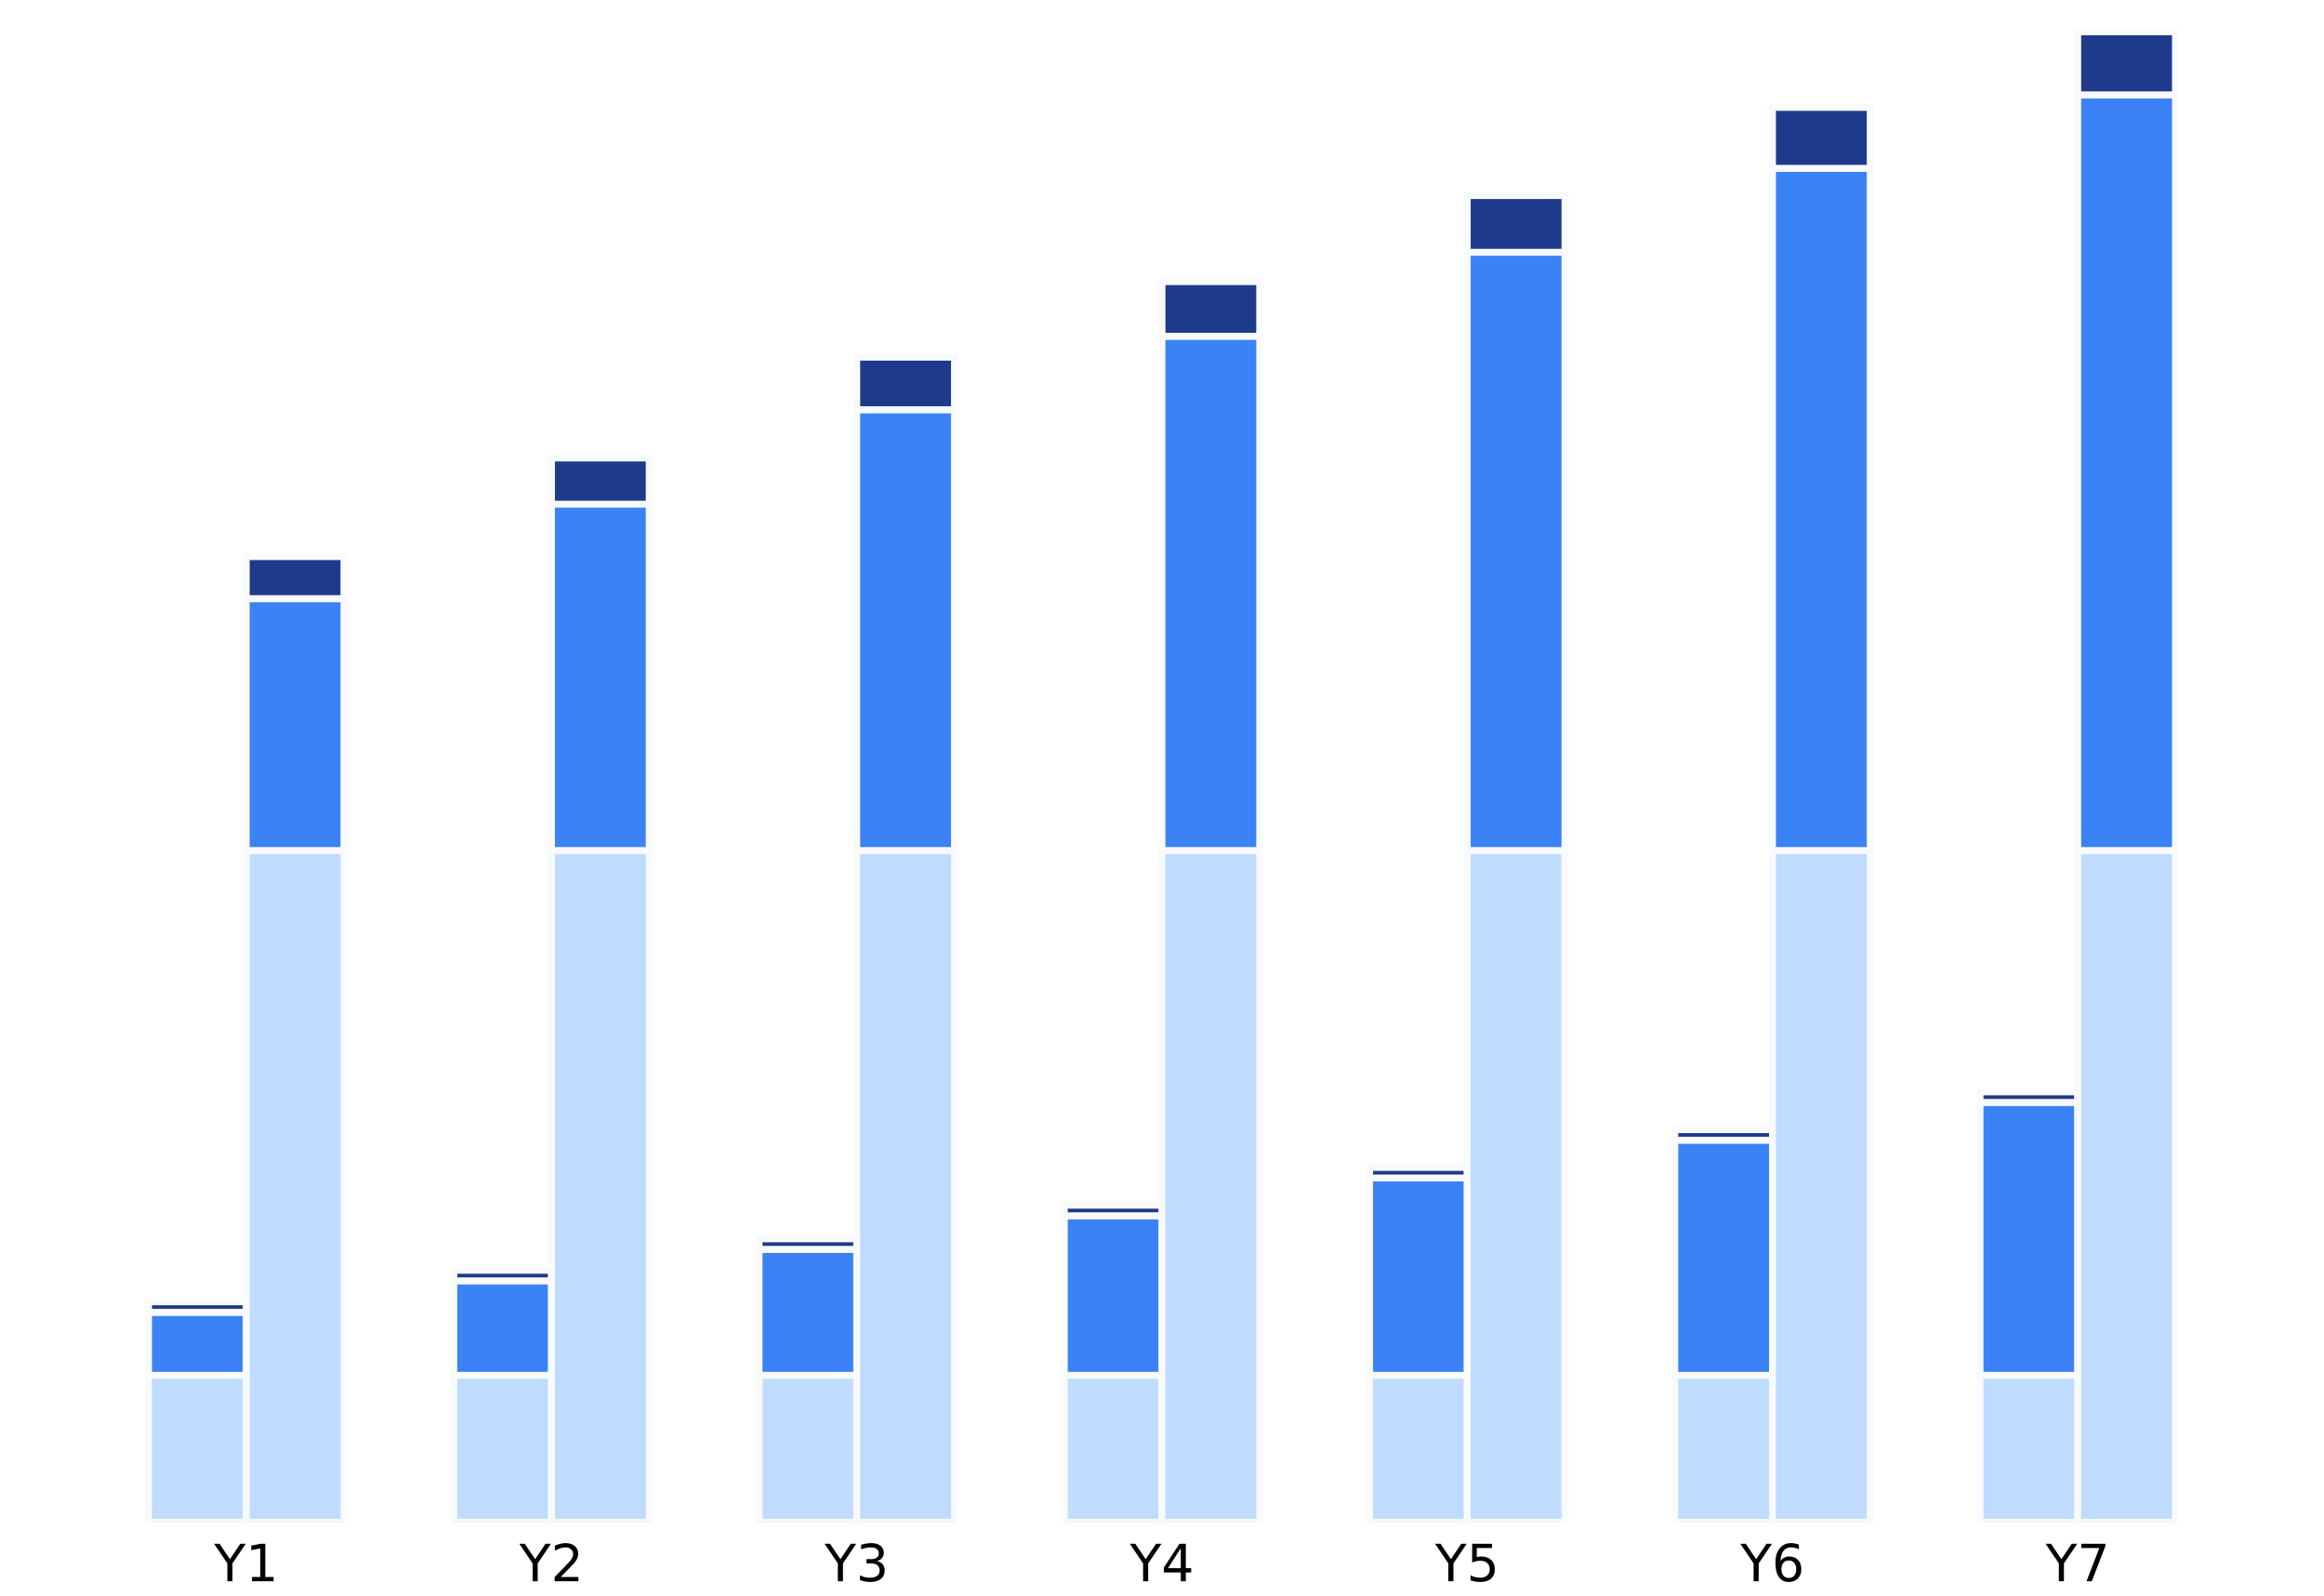
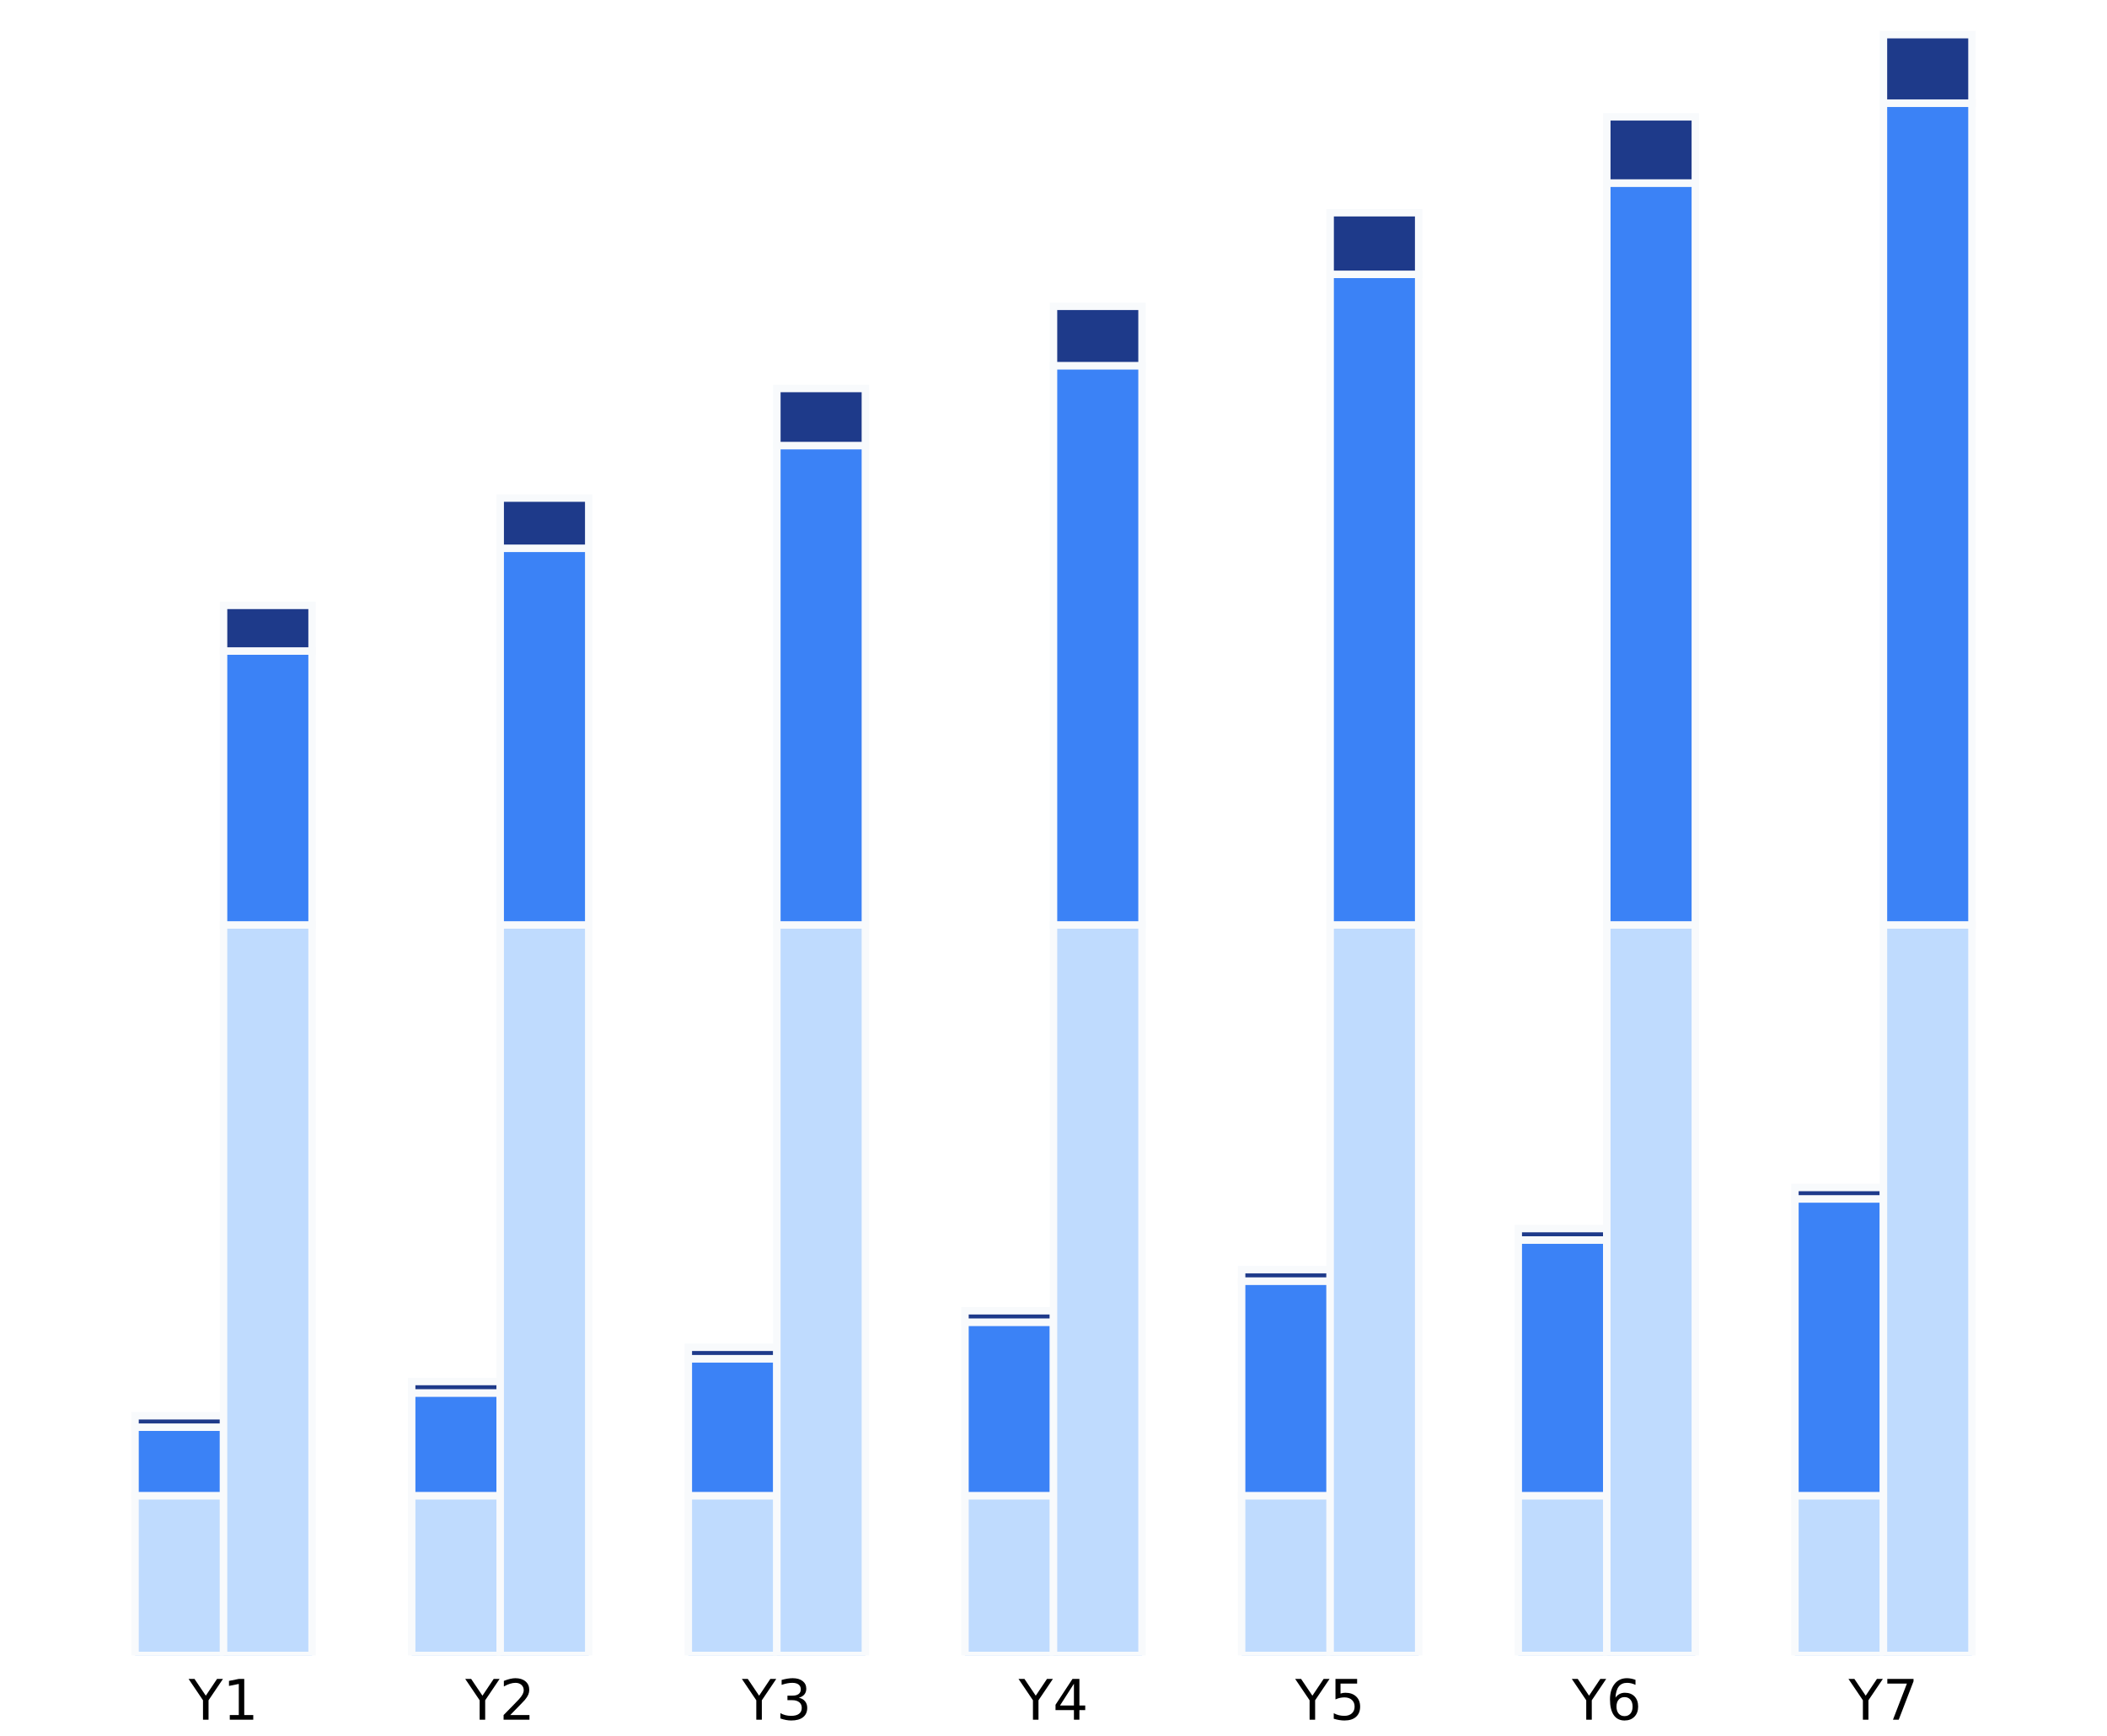
- <svg xmlns="http://www.w3.org/2000/svg" xmlns:xlink="http://www.w3.org/1999/xlink" width="406.8pt" height="279.332pt" viewBox="0 0 406.8 279.332" version="1.1">
+ <svg xmlns="http://www.w3.org/2000/svg" xmlns:xlink="http://www.w3.org/1999/xlink" width="339.12pt" height="279.332pt" viewBox="0 0 339.12 279.332" version="1.1">
  <defs>
    <style type="text/css">*{stroke-linejoin: round; stroke-linecap: butt}</style>
  </defs>
  <g id="figure_1">
    <g id="patch_1">
-       <path d="M 0 279.332  L 406.8 279.332  L 406.8 0  L 0 0  L 0 279.332  z " style="fill: none; opacity: 0" />
+       <path d="M 0 279.332  L 339.12 279.332  L 339.12 0  L 0 0  L 0 279.332  z " style="fill: none; opacity: 0" />
    </g>
    <g id="axes_1">
      <g id="patch_2">
-         <path d="M 0.36 266.472  L 406.44 266.472  L 406.44 0.36  L 0.36 0.36  L 0.36 266.472  z " style="fill: none" />
+         <path d="M 0.36 266.472  L 338.76 266.472  L 338.76 0.36  L 0.36 0.36  L 0.36 266.472  z " style="fill: none" />
      </g>
      <g id="patch_3">
-         <path d="M 26.007 266.472  L 43.105 266.472  L 43.105 240.75  L 26.007 240.75  z " clip-path="url(#p38a959227f)" style="fill: #bfdbfe; stroke: #f8fafc; stroke-width: 1.2; stroke-linejoin: miter" />
+         <path d="M 21.733 266.472  L 35.981 266.472  L 35.981 240.75  L 21.733 240.75  z " clip-path="url(#pdee2d1b894)" style="fill: #bfdbfe; stroke: #f8fafc; stroke-width: 1.2; stroke-linejoin: miter" />
      </g>
      <g id="patch_4">
-         <path d="M 79.439 266.472  L 96.537 266.472  L 96.537 240.75  L 79.439 240.75  z " clip-path="url(#p38a959227f)" style="fill: #bfdbfe; stroke: #f8fafc; stroke-width: 1.2; stroke-linejoin: miter" />
+         <path d="M 66.259 266.472  L 80.507 266.472  L 80.507 240.75  L 66.259 240.75  z " clip-path="url(#pdee2d1b894)" style="fill: #bfdbfe; stroke: #f8fafc; stroke-width: 1.2; stroke-linejoin: miter" />
      </g>
      <g id="patch_5">
-         <path d="M 132.87 266.472  L 149.968 266.472  L 149.968 240.75  L 132.87 240.75  z " clip-path="url(#p38a959227f)" style="fill: #bfdbfe; stroke: #f8fafc; stroke-width: 1.2; stroke-linejoin: miter" />
+         <path d="M 110.785 266.472  L 125.034 266.472  L 125.034 240.75  L 110.785 240.75  z " clip-path="url(#pdee2d1b894)" style="fill: #bfdbfe; stroke: #f8fafc; stroke-width: 1.2; stroke-linejoin: miter" />
      </g>
      <g id="patch_6">
-         <path d="M 186.302 266.472  L 203.4 266.472  L 203.4 240.75  L 186.302 240.75  z " clip-path="url(#p38a959227f)" style="fill: #bfdbfe; stroke: #f8fafc; stroke-width: 1.2; stroke-linejoin: miter" />
+         <path d="M 155.312 266.472  L 169.56 266.472  L 169.56 240.75  L 155.312 240.75  z " clip-path="url(#pdee2d1b894)" style="fill: #bfdbfe; stroke: #f8fafc; stroke-width: 1.2; stroke-linejoin: miter" />
      </g>
      <g id="patch_7">
-         <path d="M 239.733 266.472  L 256.832 266.472  L 256.832 240.75  L 239.733 240.75  z " clip-path="url(#p38a959227f)" style="fill: #bfdbfe; stroke: #f8fafc; stroke-width: 1.2; stroke-linejoin: miter" />
+         <path d="M 199.838 266.472  L 214.086 266.472  L 214.086 240.75  L 199.838 240.75  z " clip-path="url(#pdee2d1b894)" style="fill: #bfdbfe; stroke: #f8fafc; stroke-width: 1.2; stroke-linejoin: miter" />
      </g>
      <g id="patch_8">
-         <path d="M 293.165 266.472  L 310.263 266.472  L 310.263 240.75  L 293.165 240.75  z " clip-path="url(#p38a959227f)" style="fill: #bfdbfe; stroke: #f8fafc; stroke-width: 1.2; stroke-linejoin: miter" />
+         <path d="M 244.364 266.472  L 258.613 266.472  L 258.613 240.75  L 244.364 240.75  z " clip-path="url(#pdee2d1b894)" style="fill: #bfdbfe; stroke: #f8fafc; stroke-width: 1.2; stroke-linejoin: miter" />
      </g>
      <g id="patch_9">
-         <path d="M 346.597 266.472  L 363.695 266.472  L 363.695 240.75  L 346.597 240.75  z " clip-path="url(#p38a959227f)" style="fill: #bfdbfe; stroke: #f8fafc; stroke-width: 1.2; stroke-linejoin: miter" />
+         <path d="M 288.891 266.472  L 303.139 266.472  L 303.139 240.75  L 288.891 240.75  z " clip-path="url(#pdee2d1b894)" style="fill: #bfdbfe; stroke: #f8fafc; stroke-width: 1.2; stroke-linejoin: miter" />
      </g>
      <g id="patch_10">
-         <path d="M 26.007 240.75  L 43.105 240.75  L 43.105 229.726  L 26.007 229.726  z " clip-path="url(#p38a959227f)" style="fill: #3b82f6; stroke: #f8fafc; stroke-width: 1.2; stroke-linejoin: miter" />
+         <path d="M 21.733 240.75  L 35.981 240.75  L 35.981 229.726  L 21.733 229.726  z " clip-path="url(#pdee2d1b894)" style="fill: #3b82f6; stroke: #f8fafc; stroke-width: 1.2; stroke-linejoin: miter" />
      </g>
      <g id="patch_11">
-         <path d="M 79.439 240.75  L 96.537 240.75  L 96.537 224.215  L 79.439 224.215  z " clip-path="url(#p38a959227f)" style="fill: #3b82f6; stroke: #f8fafc; stroke-width: 1.2; stroke-linejoin: miter" />
+         <path d="M 66.259 240.75  L 80.507 240.75  L 80.507 224.215  L 66.259 224.215  z " clip-path="url(#pdee2d1b894)" style="fill: #3b82f6; stroke: #f8fafc; stroke-width: 1.2; stroke-linejoin: miter" />
      </g>
      <g id="patch_12">
-         <path d="M 132.87 240.75  L 149.968 240.75  L 149.968 218.703  L 132.87 218.703  z " clip-path="url(#p38a959227f)" style="fill: #3b82f6; stroke: #f8fafc; stroke-width: 1.2; stroke-linejoin: miter" />
+         <path d="M 110.785 240.75  L 125.034 240.75  L 125.034 218.703  L 110.785 218.703  z " clip-path="url(#pdee2d1b894)" style="fill: #3b82f6; stroke: #f8fafc; stroke-width: 1.2; stroke-linejoin: miter" />
      </g>
      <g id="patch_13">
-         <path d="M 186.302 240.75  L 203.4 240.75  L 203.4 212.823  L 186.302 212.823  z " clip-path="url(#p38a959227f)" style="fill: #3b82f6; stroke: #f8fafc; stroke-width: 1.2; stroke-linejoin: miter" />
+         <path d="M 155.312 240.75  L 169.56 240.75  L 169.56 212.823  L 155.312 212.823  z " clip-path="url(#pdee2d1b894)" style="fill: #3b82f6; stroke: #f8fafc; stroke-width: 1.2; stroke-linejoin: miter" />
      </g>
      <g id="patch_14">
-         <path d="M 239.733 240.75  L 256.832 240.75  L 256.832 206.209  L 239.733 206.209  z " clip-path="url(#p38a959227f)" style="fill: #3b82f6; stroke: #f8fafc; stroke-width: 1.2; stroke-linejoin: miter" />
+         <path d="M 199.838 240.75  L 214.086 240.75  L 214.086 206.209  L 199.838 206.209  z " clip-path="url(#pdee2d1b894)" style="fill: #3b82f6; stroke: #f8fafc; stroke-width: 1.2; stroke-linejoin: miter" />
      </g>
      <g id="patch_15">
-         <path d="M 293.165 240.75  L 310.263 240.75  L 310.263 199.595  L 293.165 199.595  z " clip-path="url(#p38a959227f)" style="fill: #3b82f6; stroke: #f8fafc; stroke-width: 1.2; stroke-linejoin: miter" />
+         <path d="M 244.364 240.75  L 258.613 240.75  L 258.613 199.595  L 244.364 199.595  z " clip-path="url(#pdee2d1b894)" style="fill: #3b82f6; stroke: #f8fafc; stroke-width: 1.2; stroke-linejoin: miter" />
      </g>
      <g id="patch_16">
-         <path d="M 346.597 240.75  L 363.695 240.75  L 363.695 192.981  L 346.597 192.981  z " clip-path="url(#p38a959227f)" style="fill: #3b82f6; stroke: #f8fafc; stroke-width: 1.2; stroke-linejoin: miter" />
+         <path d="M 288.891 240.75  L 303.139 240.75  L 303.139 192.981  L 288.891 192.981  z " clip-path="url(#pdee2d1b894)" style="fill: #3b82f6; stroke: #f8fafc; stroke-width: 1.2; stroke-linejoin: miter" />
      </g>
      <g id="patch_17">
-         <path d="M 26.007 229.726  L 43.105 229.726  L 43.105 227.889  L 26.007 227.889  z " clip-path="url(#p38a959227f)" style="fill: #1e3a8a; stroke: #f8fafc; stroke-width: 1.2; stroke-linejoin: miter" />
+         <path d="M 21.733 229.726  L 35.981 229.726  L 35.981 227.889  L 21.733 227.889  z " clip-path="url(#pdee2d1b894)" style="fill: #1e3a8a; stroke: #f8fafc; stroke-width: 1.2; stroke-linejoin: miter" />
      </g>
      <g id="patch_18">
-         <path d="M 79.439 224.215  L 96.537 224.215  L 96.537 222.377  L 79.439 222.377  z " clip-path="url(#p38a959227f)" style="fill: #1e3a8a; stroke: #f8fafc; stroke-width: 1.2; stroke-linejoin: miter" />
+         <path d="M 66.259 224.215  L 80.507 224.215  L 80.507 222.377  L 66.259 222.377  z " clip-path="url(#pdee2d1b894)" style="fill: #1e3a8a; stroke: #f8fafc; stroke-width: 1.2; stroke-linejoin: miter" />
      </g>
      <g id="patch_19">
-         <path d="M 132.87 218.703  L 149.968 218.703  L 149.968 216.865  L 132.87 216.865  z " clip-path="url(#p38a959227f)" style="fill: #1e3a8a; stroke: #f8fafc; stroke-width: 1.2; stroke-linejoin: miter" />
+         <path d="M 110.785 218.703  L 125.034 218.703  L 125.034 216.865  L 110.785 216.865  z " clip-path="url(#pdee2d1b894)" style="fill: #1e3a8a; stroke: #f8fafc; stroke-width: 1.2; stroke-linejoin: miter" />
      </g>
      <g id="patch_20">
-         <path d="M 186.302 212.823  L 203.4 212.823  L 203.4 210.986  L 186.302 210.986  z " clip-path="url(#p38a959227f)" style="fill: #1e3a8a; stroke: #f8fafc; stroke-width: 1.2; stroke-linejoin: miter" />
+         <path d="M 155.312 212.823  L 169.56 212.823  L 169.56 210.986  L 155.312 210.986  z " clip-path="url(#pdee2d1b894)" style="fill: #1e3a8a; stroke: #f8fafc; stroke-width: 1.2; stroke-linejoin: miter" />
      </g>
      <g id="patch_21">
-         <path d="M 239.733 206.209  L 256.832 206.209  L 256.832 204.372  L 239.733 204.372  z " clip-path="url(#p38a959227f)" style="fill: #1e3a8a; stroke: #f8fafc; stroke-width: 1.2; stroke-linejoin: miter" />
+         <path d="M 199.838 206.209  L 214.086 206.209  L 214.086 204.372  L 199.838 204.372  z " clip-path="url(#pdee2d1b894)" style="fill: #1e3a8a; stroke: #f8fafc; stroke-width: 1.2; stroke-linejoin: miter" />
      </g>
      <g id="patch_22">
-         <path d="M 293.165 199.595  L 310.263 199.595  L 310.263 197.758  L 293.165 197.758  z " clip-path="url(#p38a959227f)" style="fill: #1e3a8a; stroke: #f8fafc; stroke-width: 1.2; stroke-linejoin: miter" />
+         <path d="M 244.364 199.595  L 258.613 199.595  L 258.613 197.758  L 244.364 197.758  z " clip-path="url(#pdee2d1b894)" style="fill: #1e3a8a; stroke: #f8fafc; stroke-width: 1.2; stroke-linejoin: miter" />
      </g>
      <g id="patch_23">
-         <path d="M 346.597 192.981  L 363.695 192.981  L 363.695 191.143  L 346.597 191.143  z " clip-path="url(#p38a959227f)" style="fill: #1e3a8a; stroke: #f8fafc; stroke-width: 1.2; stroke-linejoin: miter" />
+         <path d="M 288.891 192.981  L 303.139 192.981  L 303.139 191.143  L 288.891 191.143  z " clip-path="url(#pdee2d1b894)" style="fill: #1e3a8a; stroke: #f8fafc; stroke-width: 1.2; stroke-linejoin: miter" />
      </g>
      <g id="patch_24">
-         <path d="M 43.105 266.472  L 60.203 266.472  L 60.203 148.886  L 43.105 148.886  z " clip-path="url(#p38a959227f)" style="fill: #bfdbfe; stroke: #f8fafc; stroke-width: 1.2; stroke-linejoin: miter" />
+         <path d="M 35.981 266.472  L 50.229 266.472  L 50.229 148.886  L 35.981 148.886  z " clip-path="url(#pdee2d1b894)" style="fill: #bfdbfe; stroke: #f8fafc; stroke-width: 1.2; stroke-linejoin: miter" />
      </g>
      <g id="patch_25">
-         <path d="M 96.537 266.472  L 113.635 266.472  L 113.635 148.886  L 96.537 148.886  z " clip-path="url(#p38a959227f)" style="fill: #bfdbfe; stroke: #f8fafc; stroke-width: 1.2; stroke-linejoin: miter" />
+         <path d="M 80.507 266.472  L 94.756 266.472  L 94.756 148.886  L 80.507 148.886  z " clip-path="url(#pdee2d1b894)" style="fill: #bfdbfe; stroke: #f8fafc; stroke-width: 1.2; stroke-linejoin: miter" />
      </g>
      <g id="patch_26">
-         <path d="M 149.968 266.472  L 167.067 266.472  L 167.067 148.886  L 149.968 148.886  z " clip-path="url(#p38a959227f)" style="fill: #bfdbfe; stroke: #f8fafc; stroke-width: 1.2; stroke-linejoin: miter" />
+         <path d="M 125.034 266.472  L 139.282 266.472  L 139.282 148.886  L 125.034 148.886  z " clip-path="url(#pdee2d1b894)" style="fill: #bfdbfe; stroke: #f8fafc; stroke-width: 1.2; stroke-linejoin: miter" />
      </g>
      <g id="patch_27">
-         <path d="M 203.4 266.472  L 220.498 266.472  L 220.498 148.886  L 203.4 148.886  z " clip-path="url(#p38a959227f)" style="fill: #bfdbfe; stroke: #f8fafc; stroke-width: 1.2; stroke-linejoin: miter" />
+         <path d="M 169.56 266.472  L 183.808 266.472  L 183.808 148.886  L 169.56 148.886  z " clip-path="url(#pdee2d1b894)" style="fill: #bfdbfe; stroke: #f8fafc; stroke-width: 1.2; stroke-linejoin: miter" />
      </g>
      <g id="patch_28">
-         <path d="M 256.832 266.472  L 273.93 266.472  L 273.93 148.886  L 256.832 148.886  z " clip-path="url(#p38a959227f)" style="fill: #bfdbfe; stroke: #f8fafc; stroke-width: 1.2; stroke-linejoin: miter" />
+         <path d="M 214.086 266.472  L 228.335 266.472  L 228.335 148.886  L 214.086 148.886  z " clip-path="url(#pdee2d1b894)" style="fill: #bfdbfe; stroke: #f8fafc; stroke-width: 1.2; stroke-linejoin: miter" />
      </g>
      <g id="patch_29">
-         <path d="M 310.263 266.472  L 327.361 266.472  L 327.361 148.886  L 310.263 148.886  z " clip-path="url(#p38a959227f)" style="fill: #bfdbfe; stroke: #f8fafc; stroke-width: 1.2; stroke-linejoin: miter" />
+         <path d="M 258.613 266.472  L 272.861 266.472  L 272.861 148.886  L 258.613 148.886  z " clip-path="url(#pdee2d1b894)" style="fill: #bfdbfe; stroke: #f8fafc; stroke-width: 1.2; stroke-linejoin: miter" />
      </g>
      <g id="patch_30">
-         <path d="M 363.695 266.472  L 380.793 266.472  L 380.793 148.886  L 363.695 148.886  z " clip-path="url(#p38a959227f)" style="fill: #bfdbfe; stroke: #f8fafc; stroke-width: 1.2; stroke-linejoin: miter" />
+         <path d="M 303.139 266.472  L 317.387 266.472  L 317.387 148.886  L 303.139 148.886  z " clip-path="url(#pdee2d1b894)" style="fill: #bfdbfe; stroke: #f8fafc; stroke-width: 1.2; stroke-linejoin: miter" />
      </g>
      <g id="patch_31">
-         <path d="M 43.105 148.886  L 60.203 148.886  L 60.203 104.791  L 43.105 104.791  z " clip-path="url(#p38a959227f)" style="fill: #3b82f6; stroke: #f8fafc; stroke-width: 1.2; stroke-linejoin: miter" />
+         <path d="M 35.981 148.886  L 50.229 148.886  L 50.229 104.791  L 35.981 104.791  z " clip-path="url(#pdee2d1b894)" style="fill: #3b82f6; stroke: #f8fafc; stroke-width: 1.2; stroke-linejoin: miter" />
      </g>
      <g id="patch_32">
-         <path d="M 96.537 148.886  L 113.635 148.886  L 113.635 88.256  L 96.537 88.256  z " clip-path="url(#p38a959227f)" style="fill: #3b82f6; stroke: #f8fafc; stroke-width: 1.2; stroke-linejoin: miter" />
+         <path d="M 80.507 148.886  L 94.756 148.886  L 94.756 88.256  L 80.507 88.256  z " clip-path="url(#pdee2d1b894)" style="fill: #3b82f6; stroke: #f8fafc; stroke-width: 1.2; stroke-linejoin: miter" />
      </g>
      <g id="patch_33">
-         <path d="M 149.968 148.886  L 167.067 148.886  L 167.067 71.72  L 149.968 71.72  z " clip-path="url(#p38a959227f)" style="fill: #3b82f6; stroke: #f8fafc; stroke-width: 1.2; stroke-linejoin: miter" />
+         <path d="M 125.034 148.886  L 139.282 148.886  L 139.282 71.72  L 125.034 71.72  z " clip-path="url(#pdee2d1b894)" style="fill: #3b82f6; stroke: #f8fafc; stroke-width: 1.2; stroke-linejoin: miter" />
      </g>
      <g id="patch_34">
-         <path d="M 203.4 148.886  L 220.498 148.886  L 220.498 58.859  L 203.4 58.859  z " clip-path="url(#p38a959227f)" style="fill: #3b82f6; stroke: #f8fafc; stroke-width: 1.2; stroke-linejoin: miter" />
+         <path d="M 169.56 148.886  L 183.808 148.886  L 183.808 58.859  L 169.56 58.859  z " clip-path="url(#pdee2d1b894)" style="fill: #3b82f6; stroke: #f8fafc; stroke-width: 1.2; stroke-linejoin: miter" />
      </g>
      <g id="patch_35">
-         <path d="M 256.832 148.886  L 273.93 148.886  L 273.93 44.161  L 256.832 44.161  z " clip-path="url(#p38a959227f)" style="fill: #3b82f6; stroke: #f8fafc; stroke-width: 1.2; stroke-linejoin: miter" />
+         <path d="M 214.086 148.886  L 228.335 148.886  L 228.335 44.161  L 214.086 44.161  z " clip-path="url(#pdee2d1b894)" style="fill: #3b82f6; stroke: #f8fafc; stroke-width: 1.2; stroke-linejoin: miter" />
      </g>
      <g id="patch_36">
-         <path d="M 310.263 148.886  L 327.361 148.886  L 327.361 29.463  L 310.263 29.463  z " clip-path="url(#p38a959227f)" style="fill: #3b82f6; stroke: #f8fafc; stroke-width: 1.2; stroke-linejoin: miter" />
+         <path d="M 258.613 148.886  L 272.861 148.886  L 272.861 29.463  L 258.613 29.463  z " clip-path="url(#pdee2d1b894)" style="fill: #3b82f6; stroke: #f8fafc; stroke-width: 1.2; stroke-linejoin: miter" />
      </g>
      <g id="patch_37">
-         <path d="M 363.695 148.886  L 380.793 148.886  L 380.793 16.602  L 363.695 16.602  z " clip-path="url(#p38a959227f)" style="fill: #3b82f6; stroke: #f8fafc; stroke-width: 1.2; stroke-linejoin: miter" />
+         <path d="M 303.139 148.886  L 317.387 148.886  L 317.387 16.602  L 303.139 16.602  z " clip-path="url(#pdee2d1b894)" style="fill: #3b82f6; stroke: #f8fafc; stroke-width: 1.2; stroke-linejoin: miter" />
      </g>
      <g id="patch_38">
-         <path d="M 43.105 104.791  L 60.203 104.791  L 60.203 97.442  L 43.105 97.442  z " clip-path="url(#p38a959227f)" style="fill: #1e3a8a; stroke: #f8fafc; stroke-width: 1.2; stroke-linejoin: miter" />
+         <path d="M 35.981 104.791  L 50.229 104.791  L 50.229 97.442  L 35.981 97.442  z " clip-path="url(#pdee2d1b894)" style="fill: #1e3a8a; stroke: #f8fafc; stroke-width: 1.2; stroke-linejoin: miter" />
      </g>
      <g id="patch_39">
-         <path d="M 96.537 88.256  L 113.635 88.256  L 113.635 80.172  L 96.537 80.172  z " clip-path="url(#p38a959227f)" style="fill: #1e3a8a; stroke: #f8fafc; stroke-width: 1.2; stroke-linejoin: miter" />
+         <path d="M 80.507 88.256  L 94.756 88.256  L 94.756 80.172  L 80.507 80.172  z " clip-path="url(#pdee2d1b894)" style="fill: #1e3a8a; stroke: #f8fafc; stroke-width: 1.2; stroke-linejoin: miter" />
      </g>
      <g id="patch_40">
-         <path d="M 149.968 71.72  L 167.067 71.72  L 167.067 62.534  L 149.968 62.534  z " clip-path="url(#p38a959227f)" style="fill: #1e3a8a; stroke: #f8fafc; stroke-width: 1.2; stroke-linejoin: miter" />
+         <path d="M 125.034 71.72  L 139.282 71.72  L 139.282 62.534  L 125.034 62.534  z " clip-path="url(#pdee2d1b894)" style="fill: #1e3a8a; stroke: #f8fafc; stroke-width: 1.2; stroke-linejoin: miter" />
      </g>
      <g id="patch_41">
-         <path d="M 203.4 58.859  L 220.498 58.859  L 220.498 49.305  L 203.4 49.305  z " clip-path="url(#p38a959227f)" style="fill: #1e3a8a; stroke: #f8fafc; stroke-width: 1.2; stroke-linejoin: miter" />
+         <path d="M 169.56 58.859  L 183.808 58.859  L 183.808 49.305  L 169.56 49.305  z " clip-path="url(#pdee2d1b894)" style="fill: #1e3a8a; stroke: #f8fafc; stroke-width: 1.2; stroke-linejoin: miter" />
      </g>
      <g id="patch_42">
-         <path d="M 256.832 44.161  L 273.93 44.161  L 273.93 34.239  L 256.832 34.239  z " clip-path="url(#p38a959227f)" style="fill: #1e3a8a; stroke: #f8fafc; stroke-width: 1.2; stroke-linejoin: miter" />
+         <path d="M 214.086 44.161  L 228.335 44.161  L 228.335 34.239  L 214.086 34.239  z " clip-path="url(#pdee2d1b894)" style="fill: #1e3a8a; stroke: #f8fafc; stroke-width: 1.2; stroke-linejoin: miter" />
      </g>
      <g id="patch_43">
-         <path d="M 310.263 29.463  L 327.361 29.463  L 327.361 18.806  L 310.263 18.806  z " clip-path="url(#p38a959227f)" style="fill: #1e3a8a; stroke: #f8fafc; stroke-width: 1.2; stroke-linejoin: miter" />
+         <path d="M 258.613 29.463  L 272.861 29.463  L 272.861 18.806  L 258.613 18.806  z " clip-path="url(#pdee2d1b894)" style="fill: #1e3a8a; stroke: #f8fafc; stroke-width: 1.2; stroke-linejoin: miter" />
      </g>
      <g id="patch_44">
-         <path d="M 363.695 16.602  L 380.793 16.602  L 380.793 5.578  L 363.695 5.578  z " clip-path="url(#p38a959227f)" style="fill: #1e3a8a; stroke: #f8fafc; stroke-width: 1.2; stroke-linejoin: miter" />
+         <path d="M 303.139 16.602  L 317.387 16.602  L 317.387 5.578  L 303.139 5.578  z " clip-path="url(#pdee2d1b894)" style="fill: #1e3a8a; stroke: #f8fafc; stroke-width: 1.2; stroke-linejoin: miter" />
      </g>
      <g id="matplotlib.axis_1">
        <g id="xtick_1">
          <g id="line2d_1" />
          <g id="text_1">
-             <g transform="translate(37.49362 276.8099) scale(0.09 -0.09)">
+             <g transform="translate(30.36941 276.8099) scale(0.09 -0.09)">
              <defs>
                <path id="DejaVuSans-3c" d="M -13 4666  L 666 4666  L 1959 2747  L 3244 4666  L 3922 4666  L 2272 2222  L 2272 0  L 1638 0  L 1638 2222  L -13 4666  z " transform="scale(0.015625)" />
                <path id="DejaVuSans-14" d="M 794 531  L 1825 531  L 1825 4091  L 703 3866  L 703 4441  L 1819 4666  L 2450 4666  L 2450 531  L 3481 531  L 3481 0  L 794 0  L 794 531  z " transform="scale(0.015625)" />
              </defs>
              <use xlink:href="#DejaVuSans-3c" />
              <use xlink:href="#DejaVuSans-14" transform="translate(61.07812 0)" />
            </g>
          </g>
        </g>
        <g id="xtick_2">
          <g id="line2d_2" />
          <g id="text_2">
-             <g transform="translate(90.9252 276.8099) scale(0.09 -0.09)">
+             <g transform="translate(74.89573 276.8099) scale(0.09 -0.09)">
              <defs>
                <path id="DejaVuSans-15" d="M 1228 531  L 3431 531  L 3431 0  L 469 0  L 469 531  Q 828 903 1448 1529  Q 2069 2156 2228 2338  Q 2531 2678 2651 2914  Q 2772 3150 2772 3378  Q 2772 3750 2511 3984  Q 2250 4219 1831 4219  Q 1534 4219 1204 4116  Q 875 4013 500 3803  L 500 4441  Q 881 4594 1212 4672  Q 1544 4750 1819 4750  Q 2544 4750 2975 4387  Q 3406 4025 3406 3419  Q 3406 3131 3298 2873  Q 3191 2616 2906 2266  Q 2828 2175 2409 1742  Q 1991 1309 1228 531  z " transform="scale(0.015625)" />
              </defs>
              <use xlink:href="#DejaVuSans-3c" />
              <use xlink:href="#DejaVuSans-15" transform="translate(61.07812 0)" />
            </g>
          </g>
        </g>
        <g id="xtick_3">
          <g id="line2d_3" />
          <g id="text_3">
-             <g transform="translate(144.3568 276.8099) scale(0.09 -0.09)">
+             <g transform="translate(119.422 276.8099) scale(0.09 -0.09)">
              <defs>
                <path id="DejaVuSans-16" d="M 2597 2516  Q 3050 2419 3304 2112  Q 3559 1806 3559 1356  Q 3559 666 3084 287  Q 2609 -91 1734 -91  Q 1441 -91 1130 -33  Q 819 25 488 141  L 488 750  Q 750 597 1062 519  Q 1375 441 1716 441  Q 2309 441 2620 675  Q 2931 909 2931 1356  Q 2931 1769 2642 2001  Q 2353 2234 1838 2234  L 1294 2234  L 1294 2753  L 1863 2753  Q 2328 2753 2575 2939  Q 2822 3125 2822 3475  Q 2822 3834 2567 4026  Q 2313 4219 1838 4219  Q 1578 4219 1281 4162  Q 984 4106 628 3988  L 628 4550  Q 988 4650 1302 4700  Q 1616 4750 1894 4750  Q 2613 4750 3031 4423  Q 3450 4097 3450 3541  Q 3450 3153 3228 2886  Q 3006 2619 2597 2516  z " transform="scale(0.015625)" />
              </defs>
              <use xlink:href="#DejaVuSans-3c" />
              <use xlink:href="#DejaVuSans-16" transform="translate(61.07812 0)" />
            </g>
          </g>
        </g>
        <g id="xtick_4">
          <g id="line2d_4" />
          <g id="text_4">
-             <g transform="translate(197.7884 276.8099) scale(0.09 -0.09)">
+             <g transform="translate(163.9484 276.8099) scale(0.09 -0.09)">
              <defs>
                <path id="DejaVuSans-17" d="M 2419 4116  L 825 1625  L 2419 1625  L 2419 4116  z M 2253 4666  L 3047 4666  L 3047 1625  L 3713 1625  L 3713 1100  L 3047 1100  L 3047 0  L 2419 0  L 2419 1100  L 313 1100  L 313 1709  L 2253 4666  z " transform="scale(0.015625)" />
              </defs>
              <use xlink:href="#DejaVuSans-3c" />
              <use xlink:href="#DejaVuSans-17" transform="translate(61.07812 0)" />
            </g>
          </g>
        </g>
        <g id="xtick_5">
          <g id="line2d_5" />
          <g id="text_5">
-             <g transform="translate(251.2199 276.8099) scale(0.09 -0.09)">
+             <g transform="translate(208.4747 276.8099) scale(0.09 -0.09)">
              <defs>
                <path id="DejaVuSans-18" d="M 691 4666  L 3169 4666  L 3169 4134  L 1269 4134  L 1269 2991  Q 1406 3038 1543 3061  Q 1681 3084 1819 3084  Q 2600 3084 3056 2656  Q 3513 2228 3513 1497  Q 3513 744 3044 326  Q 2575 -91 1722 -91  Q 1428 -91 1123 -41  Q 819 9 494 109  L 494 744  Q 775 591 1075 516  Q 1375 441 1709 441  Q 2250 441 2565 725  Q 2881 1009 2881 1497  Q 2881 1984 2565 2268  Q 2250 2553 1709 2553  Q 1456 2553 1204 2497  Q 953 2441 691 2322  L 691 4666  z " transform="scale(0.015625)" />
              </defs>
              <use xlink:href="#DejaVuSans-3c" />
              <use xlink:href="#DejaVuSans-18" transform="translate(61.07812 0)" />
            </g>
          </g>
        </g>
        <g id="xtick_6">
          <g id="line2d_6" />
          <g id="text_6">
-             <g transform="translate(304.6515 276.8099) scale(0.09 -0.09)">
+             <g transform="translate(253.001 276.8099) scale(0.09 -0.09)">
              <defs>
                <path id="DejaVuSans-19" d="M 2113 2584  Q 1688 2584 1439 2293  Q 1191 2003 1191 1497  Q 1191 994 1439 701  Q 1688 409 2113 409  Q 2538 409 2786 701  Q 3034 994 3034 1497  Q 3034 2003 2786 2293  Q 2538 2584 2113 2584  z M 3366 4563  L 3366 3988  Q 3128 4100 2886 4159  Q 2644 4219 2406 4219  Q 1781 4219 1451 3797  Q 1122 3375 1075 2522  Q 1259 2794 1537 2939  Q 1816 3084 2150 3084  Q 2853 3084 3261 2657  Q 3669 2231 3669 1497  Q 3669 778 3244 343  Q 2819 -91 2113 -91  Q 1303 -91 875 529  Q 447 1150 447 2328  Q 447 3434 972 4092  Q 1497 4750 2381 4750  Q 2619 4750 2861 4703  Q 3103 4656 3366 4563  z " transform="scale(0.015625)" />
              </defs>
              <use xlink:href="#DejaVuSans-3c" />
              <use xlink:href="#DejaVuSans-19" transform="translate(61.07812 0)" />
            </g>
          </g>
        </g>
        <g id="xtick_7">
          <g id="line2d_7" />
          <g id="text_7">
-             <g transform="translate(358.0831 276.8099) scale(0.09 -0.09)">
+             <g transform="translate(297.5273 276.8099) scale(0.09 -0.09)">
              <defs>
                <path id="DejaVuSans-1a" d="M 525 4666  L 3525 4666  L 3525 4397  L 1831 0  L 1172 0  L 2766 4134  L 525 4134  L 525 4666  z " transform="scale(0.015625)" />
              </defs>
              <use xlink:href="#DejaVuSans-3c" />
              <use xlink:href="#DejaVuSans-1a" transform="translate(61.07812 0)" />
            </g>
          </g>
        </g>
      </g>
      <g id="matplotlib.axis_2" />
    </g>
  </g>
  <defs>
-     <clipPath id="p38a959227f">
-       <rect x="0.36" y="0.36" width="406.08" height="266.112" />
+     <clipPath id="pdee2d1b894">
+       <rect x="0.36" y="0.36" width="338.4" height="266.112" />
    </clipPath>
  </defs>
</svg>
